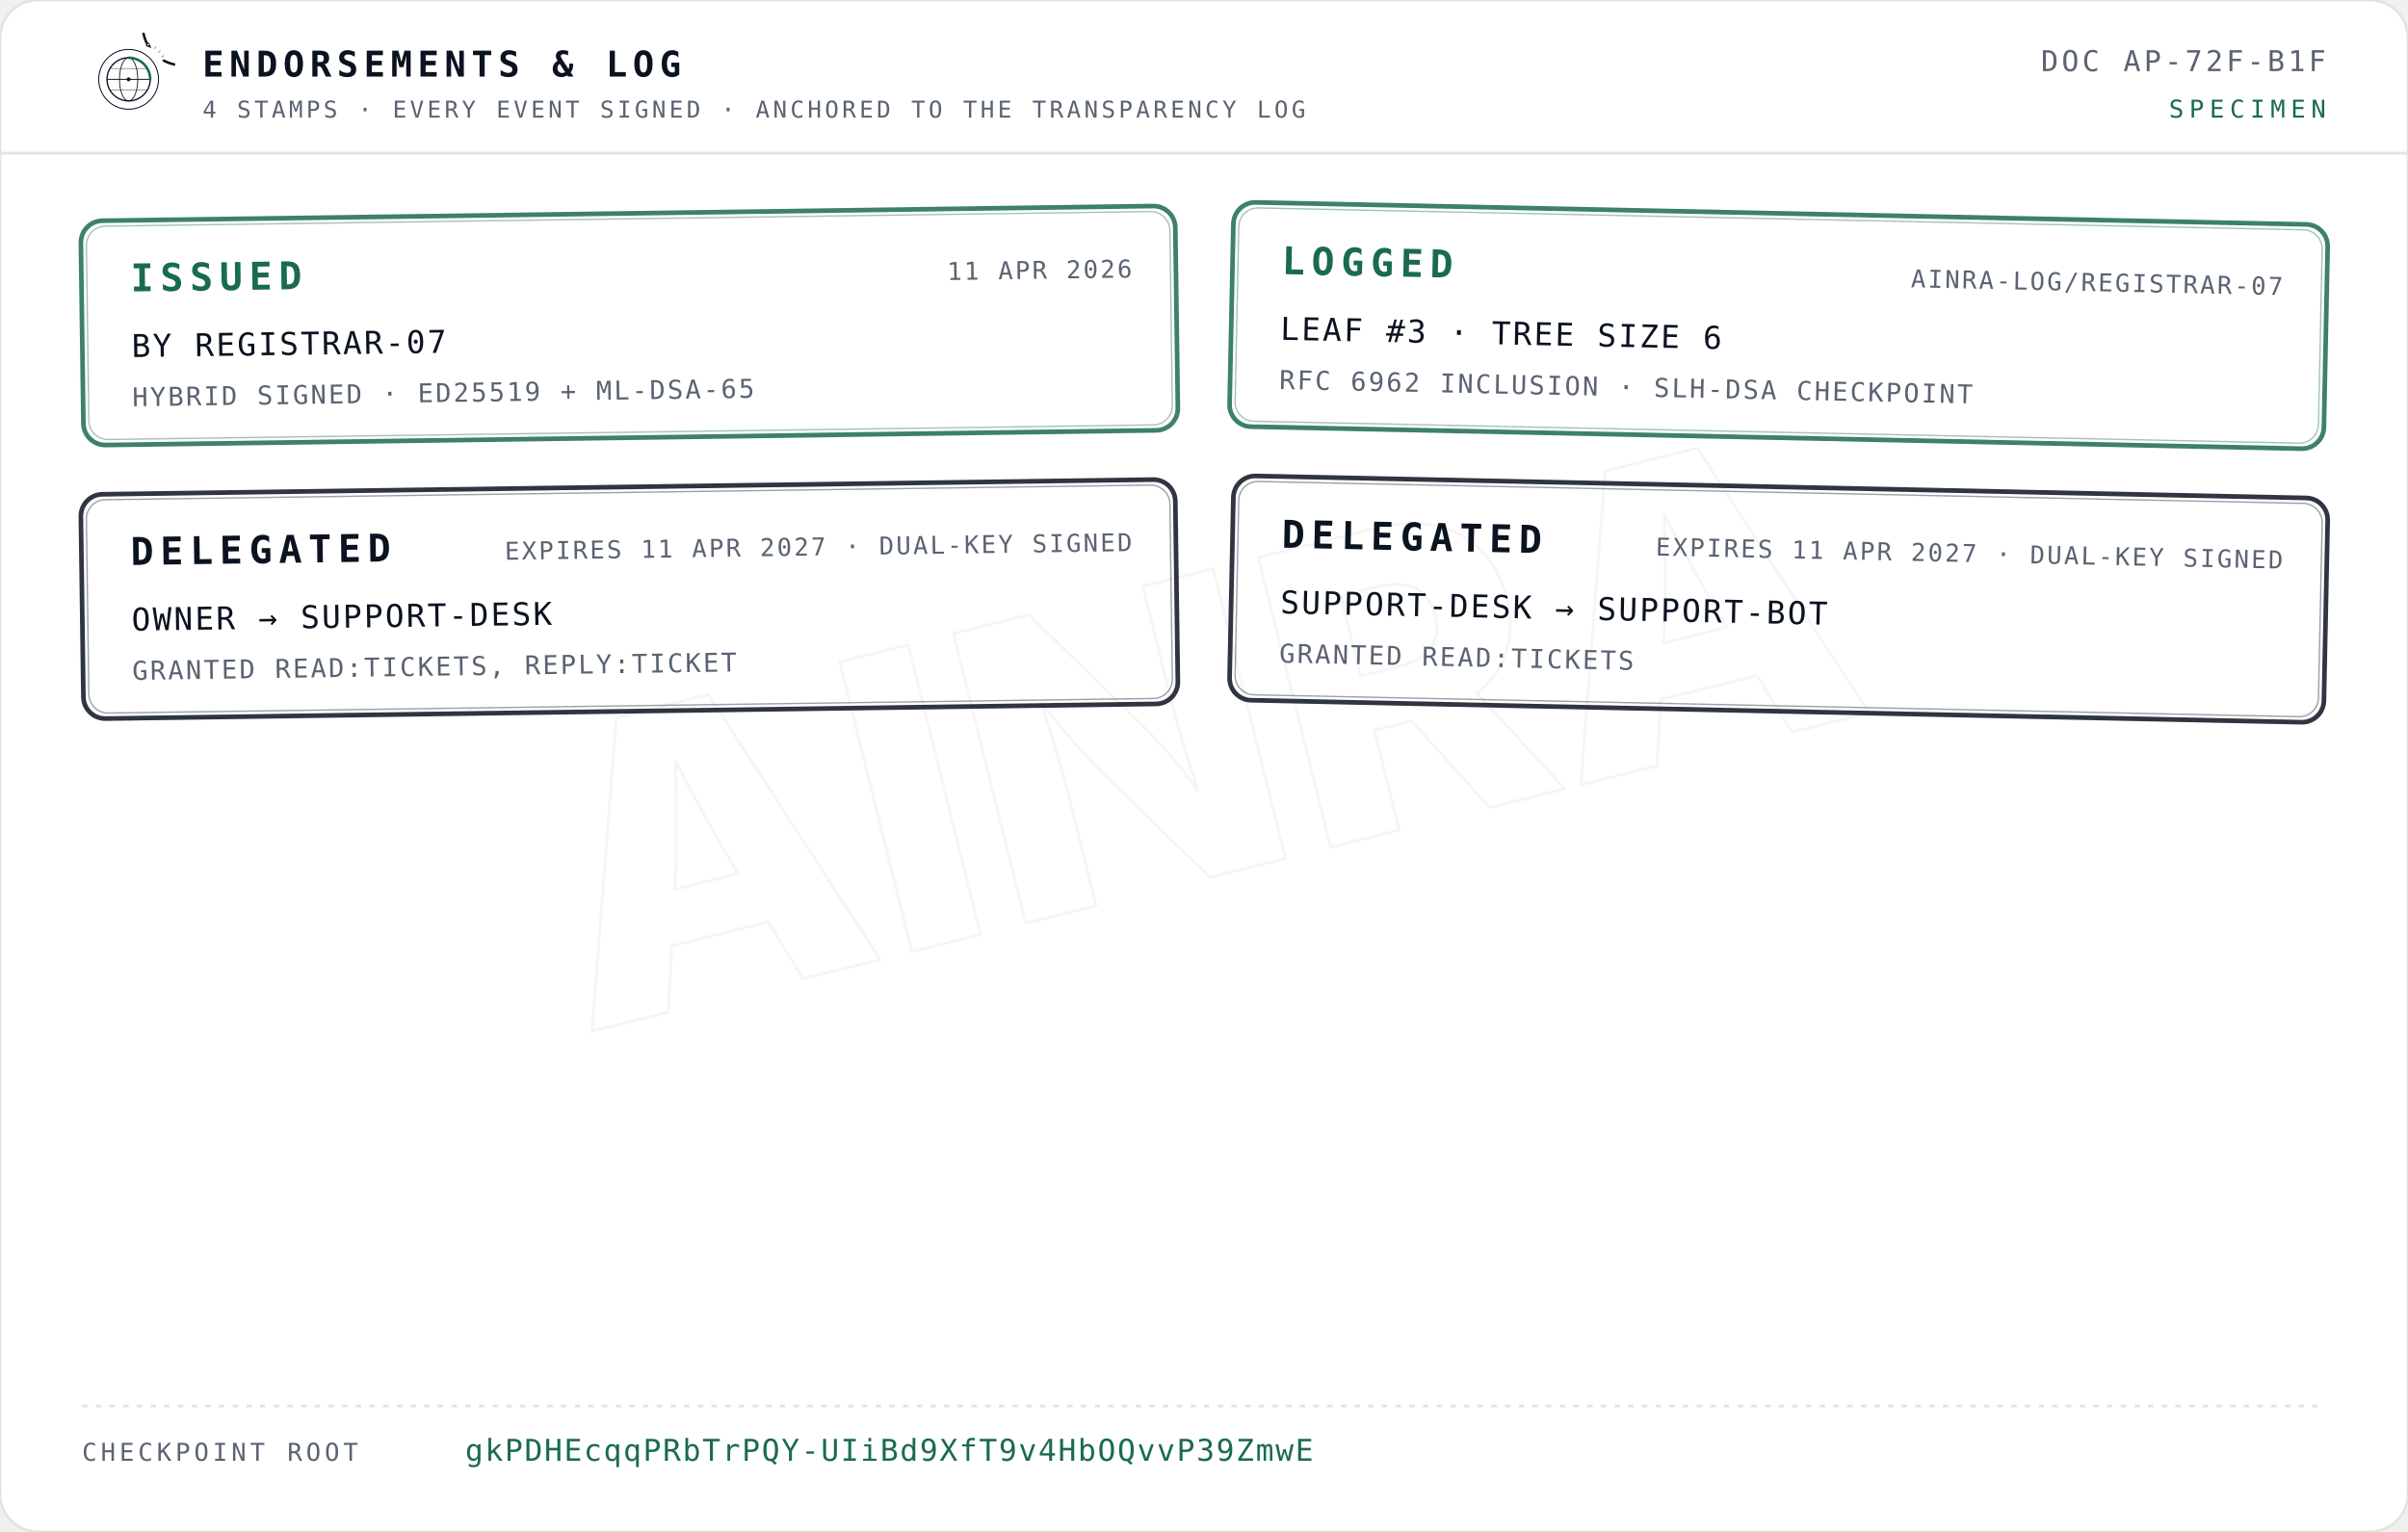
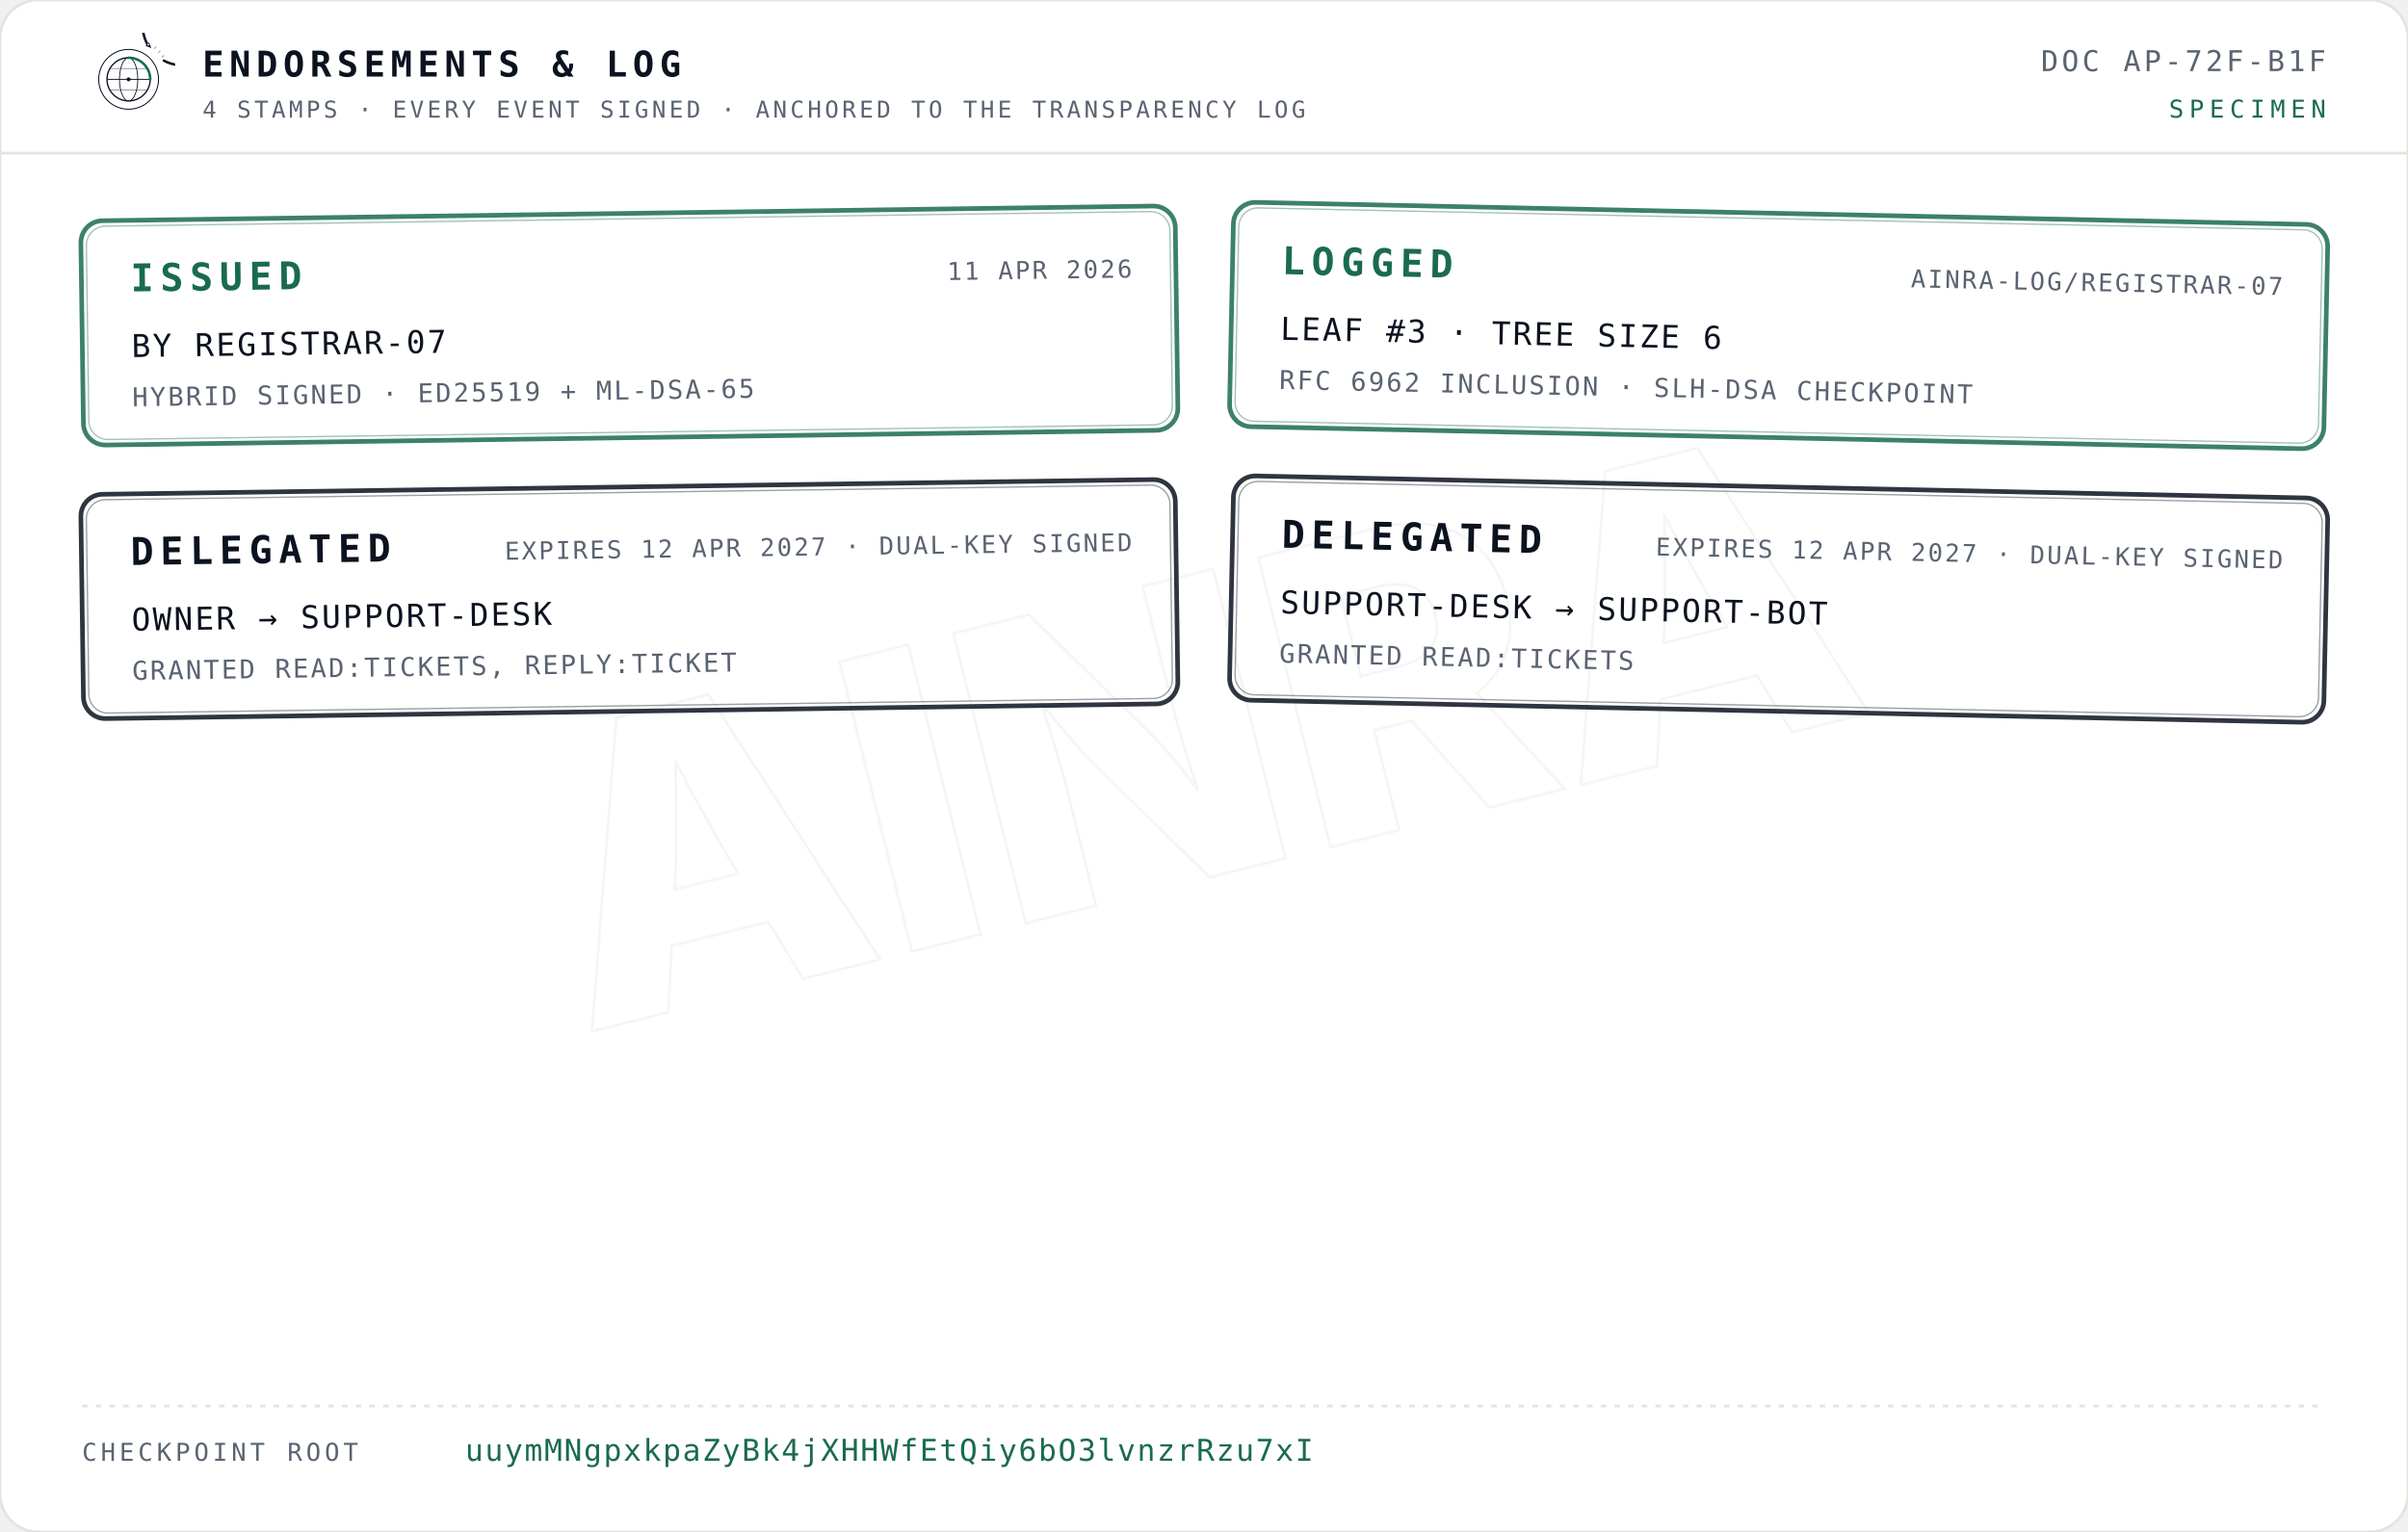
<svg xmlns="http://www.w3.org/2000/svg" viewBox="0 0 880 560" width="704" height="448" font-family="'B612 Mono',ui-monospace,monospace">
  <defs>
    <g id="ainra-sigil">
      <path d="M 98.4 33.5 A 48 48 0 1 0 78.5 13.6" fill="none" stroke="#0B1220" stroke-width="3" stroke-linecap="round" />
      <path d="M 95.8 29.2 L 98.7 27.2 M 91.7 23.9 L 94.3 21.5 M 86.9 19.2 L 89.1 16.6" stroke="#0B1220" stroke-width="1" opacity=".5" />
      <path d="M 80.6 11.5 L 83.4 18.5 L 76.4 15.7 Z" fill="#0B1220" />
      <circle cx="79.6" cy="14.2" r="1.1" fill="#F5F6F3" />
      <circle cx="56" cy="56" r="36" stroke="#0B1220" stroke-width="1.2" fill="none" />
      <circle cx="56" cy="56" r="26" stroke="#0B1220" stroke-width="1.6" fill="none" />
      <ellipse cx="56" cy="56" rx="11" ry="26" stroke="#0B1220" stroke-width="1" fill="none" />
      <line x1="30" y1="56" x2="82" y2="56" stroke="#0B1220" stroke-width="1.1" />
      <path d="M33.5 43 h45 M33.5 69 h45" stroke="#0B1220" stroke-width="0.8" opacity="0.6" />
      <path d="M56 30 a26 26 0 0 1 26 26" stroke="#1A6B4E" stroke-width="3" stroke-linecap="round" fill="none" />
      <circle cx="56" cy="56" r="2.4" fill="#0B1220" />
    </g>
    <g id="ainra-sigil-lt">
      <path d="M 98.4 33.5 A 48 48 0 1 0 78.5 13.6" fill="none" stroke="#E7EAF0" stroke-width="3" stroke-linecap="round" />
      <path d="M 95.8 29.2 L 98.7 27.2 M 91.7 23.9 L 94.3 21.5 M 86.9 19.2 L 89.1 16.6" stroke="#E7EAF0" stroke-width="1" opacity=".5" />
      <path d="M 80.6 11.5 L 83.4 18.5 L 76.4 15.7 Z" fill="#E7EAF0" />
      <circle cx="79.6" cy="14.2" r="1.1" fill="#0B1220" />
      <circle cx="56" cy="56" r="36" stroke="#E7EAF0" stroke-width="1.2" fill="none" />
      <circle cx="56" cy="56" r="26" stroke="#E7EAF0" stroke-width="1.6" fill="none" />
      <ellipse cx="56" cy="56" rx="11" ry="26" stroke="#E7EAF0" stroke-width="1" fill="none" />
      <line x1="30" y1="56" x2="82" y2="56" stroke="#E7EAF0" stroke-width="1.1" />
      <path d="M33.5 43 h45 M33.5 69 h45" stroke="#E7EAF0" stroke-width="0.8" opacity="0.6" />
      <path d="M56 30 a26 26 0 0 1 26 26" stroke="#57C08F" stroke-width="3" stroke-linecap="round" fill="none" />
      <circle cx="56" cy="56" r="2.4" fill="#E7EAF0" />
    </g>
  </defs>
  <rect x="0" y="0" width="880" height="560" rx="14" fill="#FFFFFF" stroke="#E2E5DF" />
  <text x="440" y="320" text-anchor="middle" font-family="'Bricolage Grotesque','Inter',sans-serif" font-weight="800" font-size="150" fill="none" stroke="#0B1220" stroke-opacity="0.04" transform="rotate(-14 440 280)">AINRA</text>
  <line x1="0" y1="56" x2="880" y2="56" stroke="#E2E5DF" />
  <svg x="30" y="12" width="34" height="34" viewBox="0 0 112 112">
    <use href="#ainra-sigil" />
  </svg>
  <text x="74" y="28" font-weight="700" font-size="13" letter-spacing="2" fill="#0B1220">ENDORSEMENTS &amp; LOG</text>
  <text x="74" y="43" font-size="8.5" letter-spacing="1.2" fill="#5A6372">4 STAMPS · EVERY EVENT SIGNED · ANCHORED TO THE TRANSPARENCY LOG</text>
  <text x="850" y="26" text-anchor="end" font-size="10.5" letter-spacing="1.2" fill="#5A6372">DOC AP-72F-B1F</text>
  <text x="850" y="43" text-anchor="end" font-size="9" letter-spacing="2" fill="#1A6B4E">SPECIMEN</text>
  <g transform="rotate(-0.8 230 119)">
    <rect x="30" y="78" width="400" height="82" rx="8" fill="none" stroke="#1A6B4E" stroke-width="1.7" stroke-opacity="0.85" />
    <rect x="32" y="80" width="396" height="78" rx="7" fill="none" stroke="#1A6B4E" stroke-width="0.5" stroke-opacity="0.4" />
    <text x="48" y="104" font-size="14" font-weight="700" letter-spacing="2.4" fill="#1A6B4E">ISSUED</text>
    <text x="414" y="104" text-anchor="end" font-size="9" letter-spacing="0.8" fill="#5A6372">11 APR 2026</text>
    <text x="48" y="128" font-size="11.5" letter-spacing="0.8" fill="#0B1220">BY REGISTRAR-07</text>
    <text x="48" y="146" font-size="9.5" letter-spacing="0.8" fill="#5A6372">HYBRID SIGNED · ED25519 + ML-DSA-65</text>
  </g>
  <g transform="rotate(1.2 650 119)">
    <rect x="450" y="78" width="400" height="82" rx="8" fill="none" stroke="#1A6B4E" stroke-width="1.7" stroke-opacity="0.85" />
    <rect x="452" y="80" width="396" height="78" rx="7" fill="none" stroke="#1A6B4E" stroke-width="0.5" stroke-opacity="0.4" />
    <text x="468" y="104" font-size="14" font-weight="700" letter-spacing="2.4" fill="#1A6B4E">LOGGED</text>
    <text x="834" y="104" text-anchor="end" font-size="9" letter-spacing="0.8" fill="#5A6372">AINRA-LOG/REGISTRAR-07</text>
    <text x="468" y="128" font-size="11.5" letter-spacing="0.8" fill="#0B1220">LEAF #3 · TREE SIZE 6</text>
    <text x="468" y="146" font-size="9.5" letter-spacing="0.8" fill="#5A6372">RFC 6962 INCLUSION · SLH-DSA CHECKPOINT</text>
  </g>
  <g transform="rotate(-0.8 230 219)">
    <rect x="30" y="178" width="400" height="82" rx="8" fill="none" stroke="#0B1220" stroke-width="1.7" stroke-opacity="0.85" />
    <rect x="32" y="180" width="396" height="78" rx="7" fill="none" stroke="#0B1220" stroke-width="0.5" stroke-opacity="0.4" />
    <text x="48" y="204" font-size="14" font-weight="700" letter-spacing="2.4" fill="#0B1220">DELEGATED</text>
-     <text x="414" y="204" text-anchor="end" font-size="9" letter-spacing="0.8" fill="#5A6372">EXPIRES 11 APR 2027 · DUAL-KEY SIGNED</text>
+     <text x="414" y="204" text-anchor="end" font-size="9" letter-spacing="0.8" fill="#5A6372">EXPIRES 12 APR 2027 · DUAL-KEY SIGNED</text>
    <text x="48" y="228" font-size="11.5" letter-spacing="0.8" fill="#0B1220">OWNER → SUPPORT-DESK</text>
    <text x="48" y="246" font-size="9.5" letter-spacing="0.8" fill="#5A6372">GRANTED READ:TICKETS, REPLY:TICKET</text>
  </g>
  <g transform="rotate(1.2 650 219)">
    <rect x="450" y="178" width="400" height="82" rx="8" fill="none" stroke="#0B1220" stroke-width="1.7" stroke-opacity="0.85" />
    <rect x="452" y="180" width="396" height="78" rx="7" fill="none" stroke="#0B1220" stroke-width="0.5" stroke-opacity="0.4" />
    <text x="468" y="204" font-size="14" font-weight="700" letter-spacing="2.4" fill="#0B1220">DELEGATED</text>
-     <text x="834" y="204" text-anchor="end" font-size="9" letter-spacing="0.8" fill="#5A6372">EXPIRES 11 APR 2027 · DUAL-KEY SIGNED</text>
+     <text x="834" y="204" text-anchor="end" font-size="9" letter-spacing="0.8" fill="#5A6372">EXPIRES 12 APR 2027 · DUAL-KEY SIGNED</text>
    <text x="468" y="228" font-size="11.5" letter-spacing="0.8" fill="#0B1220">SUPPORT-DESK → SUPPORT-BOT</text>
    <text x="468" y="246" font-size="9.5" letter-spacing="0.8" fill="#5A6372">GRANTED READ:TICKETS</text>
  </g>
  <line x1="30" y1="514" x2="850" y2="514" stroke="#E2E5DF" stroke-dasharray="2 3" />
  <text x="30" y="534" font-size="9" letter-spacing="1.4" fill="#5A6372">CHECKPOINT ROOT</text>
-   <text x="170" y="534" font-size="11" letter-spacing="0.6" fill="#1A6B4E">gkPDHEcqqPRbTrPQY-UIiBd9XfT9v4HbOQvvP39ZmwE</text>
+   <text x="170" y="534" font-size="11" letter-spacing="0.6" fill="#1A6B4E">uuymMNgpxkpaZyBk4jXHHWfEtQiy6bO3lvnzrRzu7xI</text>
</svg>
